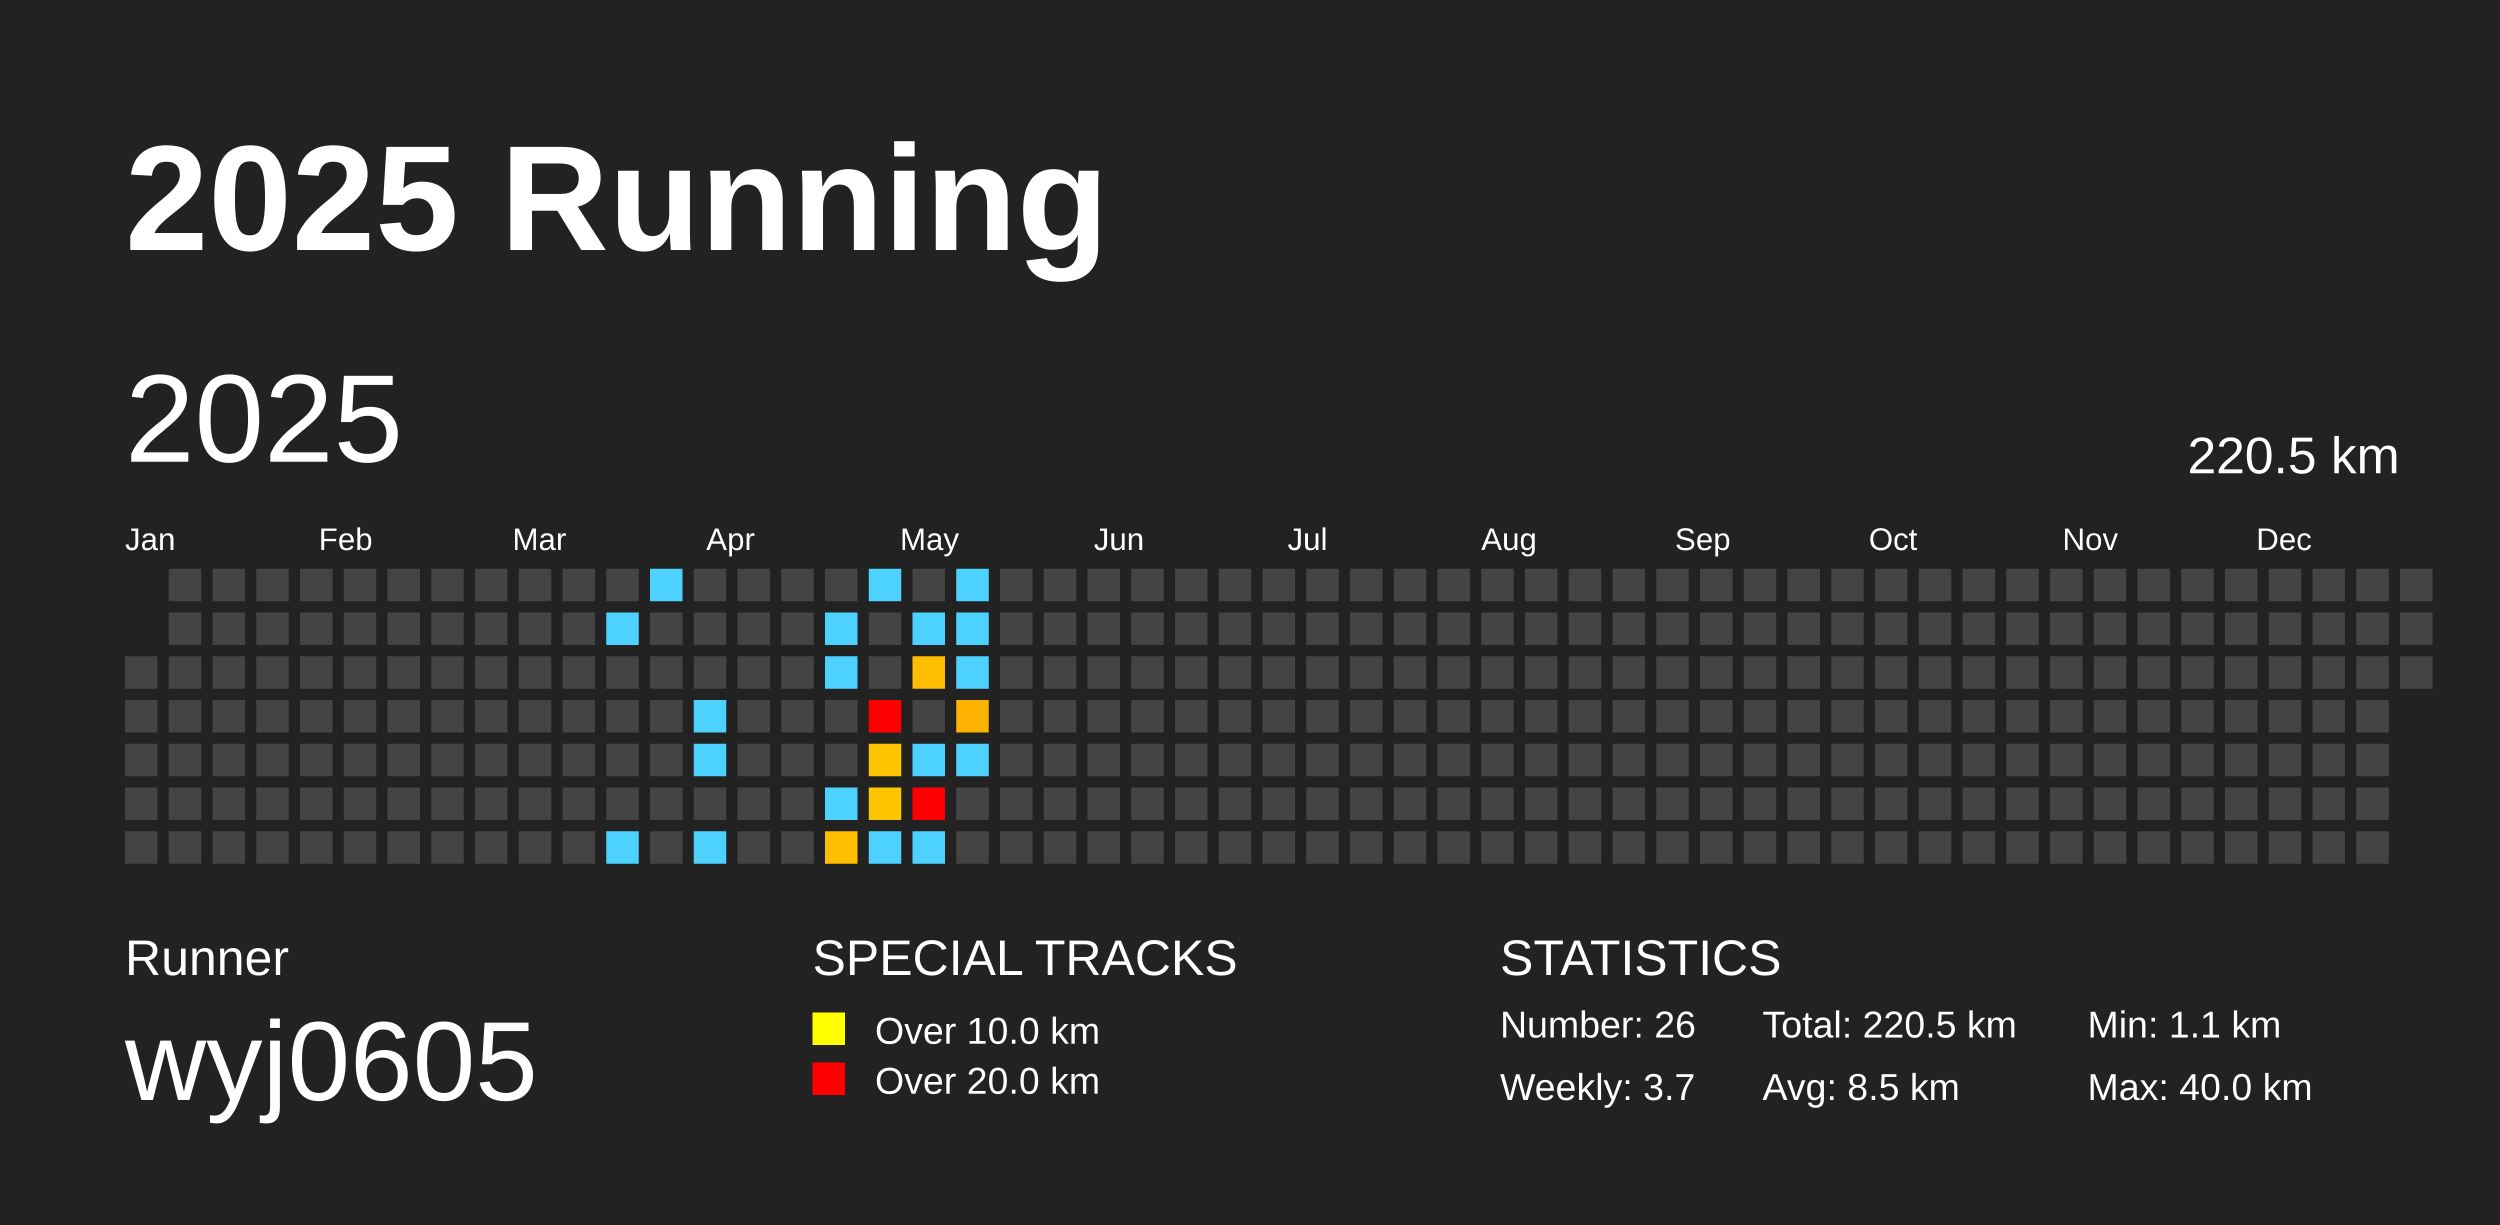
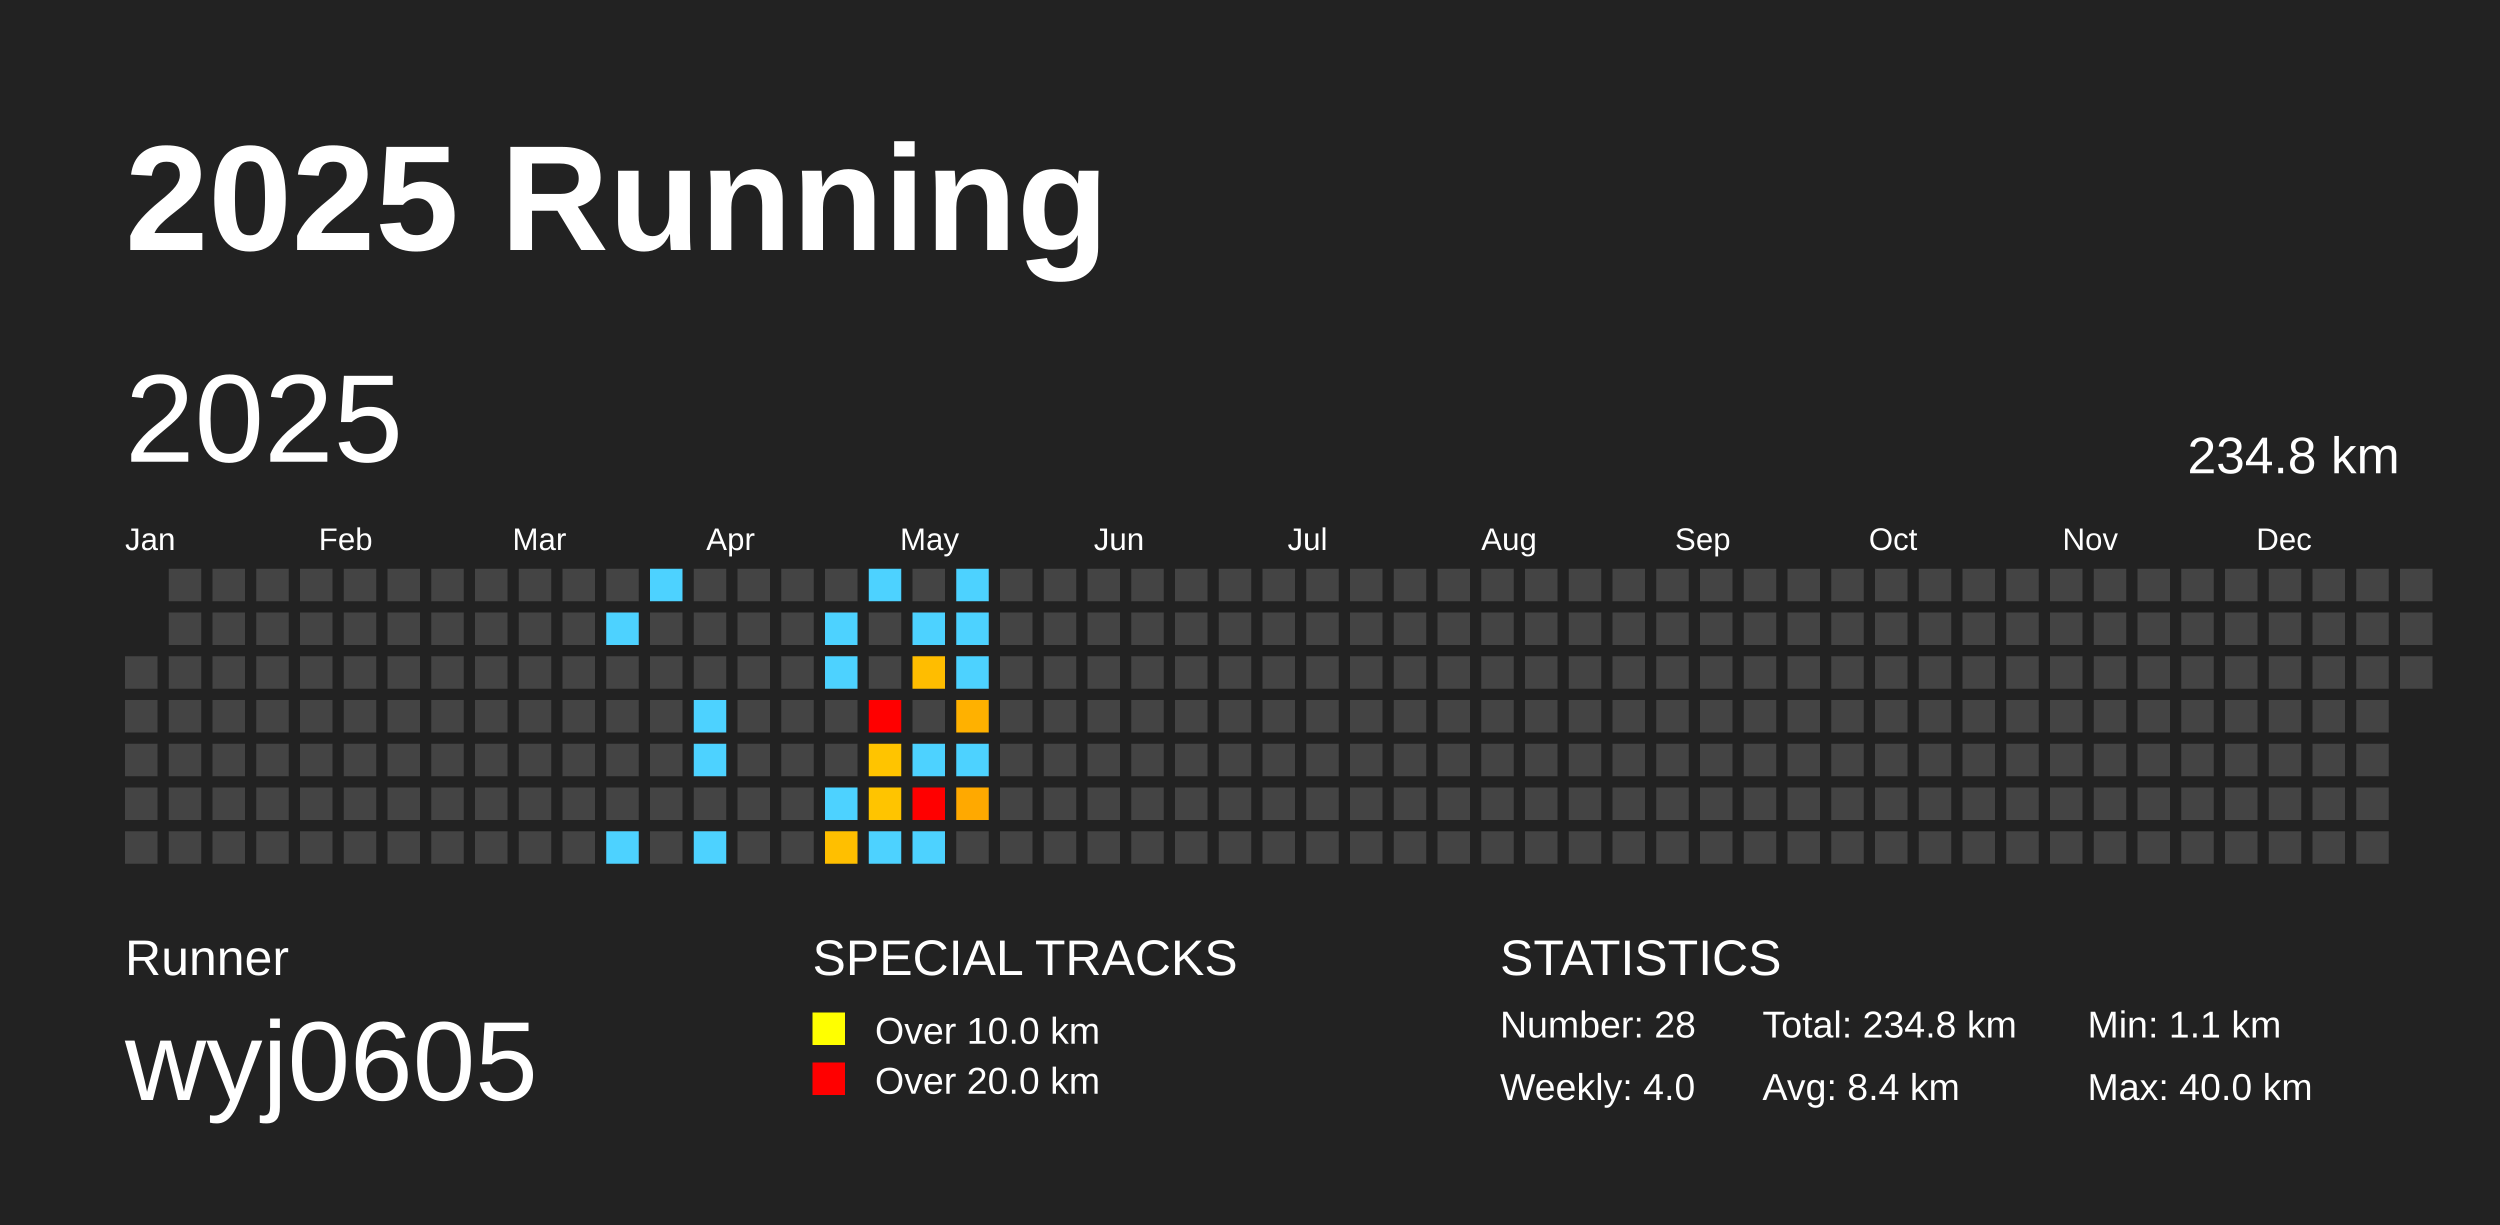
<svg xmlns="http://www.w3.org/2000/svg" baseProfile="full" height="98mm" version="1.1" viewBox="0,0,200,98" width="200mm">
  <defs />
  <rect fill="#222222" height="98" width="200" x="0" y="0" />
  <text fill="#FFFFFF" style="font-size:12px; font-family:Arial; font-weight:bold;" x="10" y="20">2025 Running</text>
  <text fill="#FFFFFF" style="font-size:4px; font-family:Arial" x="10" y="78">Runner</text>
  <text fill="#FFFFFF" style="font-size:9px; font-family:Arial" x="10" y="88">wyj0605</text>
  <text fill="#FFFFFF" style="font-size:4px; font-family:Arial" x="65" y="78">SPECIAL TRACKS</text>
  <rect fill="yellow" height="2.6" width="2.6" x="65" y="81" />
  <text fill="#FFFFFF" style="font-size:3px; font-family:Arial" x="70" y="83.5">Over 10.0 km</text>
  <rect fill="red" height="2.6" width="2.6" x="65" y="85" />
  <text fill="#FFFFFF" style="font-size:3px; font-family:Arial" x="70" y="87.5">Over 20.0 km</text>
  <text fill="#FFFFFF" style="font-size:4px; font-family:Arial" x="120" y="78">STATISTICS</text>
-   <text fill="#FFFFFF" style="font-size:3px; font-family:Arial" x="120" y="83">Number: 26</text>
-   <text fill="#FFFFFF" style="font-size:3px; font-family:Arial" x="120" y="88">Weekly: 3.7</text>
-   <text fill="#FFFFFF" style="font-size:3px; font-family:Arial" x="141" y="83">Total: 220.5 km</text>
-   <text fill="#FFFFFF" style="font-size:3px; font-family:Arial" x="141" y="88">Avg: 8.5 km</text>
+   <text fill="#FFFFFF" style="font-size:3px; font-family:Arial" x="120" y="83">Number: 28</text>
+   <text fill="#FFFFFF" style="font-size:3px; font-family:Arial" x="120" y="88">Weekly: 4.0</text>
+   <text fill="#FFFFFF" style="font-size:3px; font-family:Arial" x="141" y="83">Total: 234.8 km</text>
+   <text fill="#FFFFFF" style="font-size:3px; font-family:Arial" x="141" y="88">Avg: 8.4 km</text>
  <text fill="#FFFFFF" style="font-size:3px; font-family:Arial" x="167" y="83">Min: 1.1 km</text>
  <text fill="#FFFFFF" style="font-size:3px; font-family:Arial" x="167" y="88">Max: 40.0 km</text>
  <text dominant-baseline="hanging" fill="#FFFFFF" style="font-size:10.0px; font-family:Arial;" x="10" y="30">2025</text>
-   <text dominant-baseline="hanging" fill="#FFFFFF" style="font-size:4.125px; font-family:Arial;" x="175" y="35">220.5 km</text>
+   <text dominant-baseline="hanging" fill="#FFFFFF" style="font-size:4.125px; font-family:Arial;" x="175" y="35">234.8 km</text>
  <text fill="#FFFFFF" style="font-size:2.5px; font-family:Arial" x="10.0" y="44">Jan</text>
  <text fill="#FFFFFF" style="font-size:2.5px; font-family:Arial" x="25.5" y="44">Feb</text>
  <text fill="#FFFFFF" style="font-size:2.5px; font-family:Arial" x="41.0" y="44">Mar</text>
  <text fill="#FFFFFF" style="font-size:2.5px; font-family:Arial" x="56.5" y="44">Apr</text>
  <text fill="#FFFFFF" style="font-size:2.5px; font-family:Arial" x="72.0" y="44">May</text>
  <text fill="#FFFFFF" style="font-size:2.5px; font-family:Arial" x="87.5" y="44">Jun</text>
  <text fill="#FFFFFF" style="font-size:2.5px; font-family:Arial" x="103.0" y="44">Jul</text>
  <text fill="#FFFFFF" style="font-size:2.5px; font-family:Arial" x="118.5" y="44">Aug</text>
  <text fill="#FFFFFF" style="font-size:2.5px; font-family:Arial" x="134.0" y="44">Sep</text>
  <text fill="#FFFFFF" style="font-size:2.5px; font-family:Arial" x="149.5" y="44">Oct</text>
  <text fill="#FFFFFF" style="font-size:2.5px; font-family:Arial" x="165.0" y="44">Nov</text>
  <text fill="#FFFFFF" style="font-size:2.5px; font-family:Arial" x="180.5" y="44">Dec</text>
  <rect fill="#444444" height="2.6" width="2.6" x="10.0" y="52.5" />
  <rect fill="#444444" height="2.6" width="2.6" x="10.0" y="56.0" />
  <rect fill="#444444" height="2.6" width="2.6" x="10.0" y="59.5" />
  <rect fill="#444444" height="2.6" width="2.6" x="10.0" y="63.0" />
  <rect fill="#444444" height="2.6" width="2.6" x="10.0" y="66.5" />
  <rect fill="#444444" height="2.6" width="2.6" x="13.5" y="45.5" />
  <rect fill="#444444" height="2.6" width="2.6" x="13.5" y="49.0" />
  <rect fill="#444444" height="2.6" width="2.6" x="13.5" y="52.5" />
  <rect fill="#444444" height="2.6" width="2.6" x="13.5" y="56.0" />
  <rect fill="#444444" height="2.6" width="2.6" x="13.5" y="59.5" />
  <rect fill="#444444" height="2.6" width="2.6" x="13.5" y="63.0" />
  <rect fill="#444444" height="2.6" width="2.6" x="13.5" y="66.5" />
  <rect fill="#444444" height="2.6" width="2.6" x="17.0" y="45.5" />
  <rect fill="#444444" height="2.6" width="2.6" x="17.0" y="49.0" />
  <rect fill="#444444" height="2.6" width="2.6" x="17.0" y="52.5" />
  <rect fill="#444444" height="2.6" width="2.6" x="17.0" y="56.0" />
  <rect fill="#444444" height="2.6" width="2.6" x="17.0" y="59.5" />
  <rect fill="#444444" height="2.6" width="2.6" x="17.0" y="63.0" />
  <rect fill="#444444" height="2.6" width="2.6" x="17.0" y="66.5" />
  <rect fill="#444444" height="2.6" width="2.6" x="20.5" y="45.5" />
  <rect fill="#444444" height="2.6" width="2.6" x="20.5" y="49.0" />
  <rect fill="#444444" height="2.6" width="2.6" x="20.5" y="52.5" />
  <rect fill="#444444" height="2.6" width="2.6" x="20.5" y="56.0" />
  <rect fill="#444444" height="2.6" width="2.6" x="20.5" y="59.5" />
  <rect fill="#444444" height="2.6" width="2.6" x="20.5" y="63.0" />
  <rect fill="#444444" height="2.6" width="2.6" x="20.5" y="66.5" />
  <rect fill="#444444" height="2.6" width="2.6" x="24.0" y="45.5" />
  <rect fill="#444444" height="2.6" width="2.6" x="24.0" y="49.0" />
  <rect fill="#444444" height="2.6" width="2.6" x="24.0" y="52.5" />
  <rect fill="#444444" height="2.6" width="2.6" x="24.0" y="56.0" />
  <rect fill="#444444" height="2.6" width="2.6" x="24.0" y="59.5" />
  <rect fill="#444444" height="2.6" width="2.6" x="24.0" y="63.0" />
  <rect fill="#444444" height="2.6" width="2.6" x="24.0" y="66.5" />
  <rect fill="#444444" height="2.6" width="2.6" x="27.5" y="45.5" />
  <rect fill="#444444" height="2.6" width="2.6" x="27.5" y="49.0" />
  <rect fill="#444444" height="2.6" width="2.6" x="27.5" y="52.5" />
  <rect fill="#444444" height="2.6" width="2.6" x="27.5" y="56.0" />
  <rect fill="#444444" height="2.6" width="2.6" x="27.5" y="59.5" />
  <rect fill="#444444" height="2.6" width="2.6" x="27.5" y="63.0" />
  <rect fill="#444444" height="2.6" width="2.6" x="27.5" y="66.5" />
  <rect fill="#444444" height="2.6" width="2.6" x="31.0" y="45.5" />
  <rect fill="#444444" height="2.6" width="2.6" x="31.0" y="49.0" />
  <rect fill="#444444" height="2.6" width="2.6" x="31.0" y="52.5" />
  <rect fill="#444444" height="2.6" width="2.6" x="31.0" y="56.0" />
  <rect fill="#444444" height="2.6" width="2.6" x="31.0" y="59.5" />
  <rect fill="#444444" height="2.6" width="2.6" x="31.0" y="63.0" />
  <rect fill="#444444" height="2.6" width="2.6" x="31.0" y="66.5" />
  <rect fill="#444444" height="2.6" width="2.6" x="34.5" y="45.5" />
  <rect fill="#444444" height="2.6" width="2.6" x="34.5" y="49.0" />
  <rect fill="#444444" height="2.6" width="2.6" x="34.5" y="52.5" />
  <rect fill="#444444" height="2.6" width="2.6" x="34.5" y="56.0" />
  <rect fill="#444444" height="2.6" width="2.6" x="34.5" y="59.5" />
  <rect fill="#444444" height="2.6" width="2.6" x="34.5" y="63.0" />
  <rect fill="#444444" height="2.6" width="2.6" x="34.5" y="66.5" />
  <rect fill="#444444" height="2.6" width="2.6" x="38.0" y="45.5" />
  <rect fill="#444444" height="2.6" width="2.6" x="38.0" y="49.0" />
  <rect fill="#444444" height="2.6" width="2.6" x="38.0" y="52.5" />
  <rect fill="#444444" height="2.6" width="2.6" x="38.0" y="56.0" />
  <rect fill="#444444" height="2.6" width="2.6" x="38.0" y="59.5" />
  <rect fill="#444444" height="2.6" width="2.6" x="38.0" y="63.0" />
  <rect fill="#444444" height="2.6" width="2.6" x="38.0" y="66.5" />
  <rect fill="#444444" height="2.6" width="2.6" x="41.5" y="45.5" />
  <rect fill="#444444" height="2.6" width="2.6" x="41.5" y="49.0" />
  <rect fill="#444444" height="2.6" width="2.6" x="41.5" y="52.5" />
  <rect fill="#444444" height="2.6" width="2.6" x="41.5" y="56.0" />
  <rect fill="#444444" height="2.6" width="2.6" x="41.5" y="59.5" />
  <rect fill="#444444" height="2.6" width="2.6" x="41.5" y="63.0" />
  <rect fill="#444444" height="2.6" width="2.6" x="41.5" y="66.5" />
  <rect fill="#444444" height="2.6" width="2.6" x="45.0" y="45.5" />
  <rect fill="#444444" height="2.6" width="2.6" x="45.0" y="49.0" />
  <rect fill="#444444" height="2.6" width="2.6" x="45.0" y="52.5" />
  <rect fill="#444444" height="2.6" width="2.6" x="45.0" y="56.0" />
  <rect fill="#444444" height="2.6" width="2.6" x="45.0" y="59.5" />
  <rect fill="#444444" height="2.6" width="2.6" x="45.0" y="63.0" />
  <rect fill="#444444" height="2.6" width="2.6" x="45.0" y="66.5" />
  <rect fill="#444444" height="2.6" width="2.6" x="48.5" y="45.5" />
  <rect fill="#4dd2ff" height="2.6" width="2.6" x="48.5" y="49.0" />
  <rect fill="#444444" height="2.6" width="2.6" x="48.5" y="52.5" />
  <rect fill="#444444" height="2.6" width="2.6" x="48.5" y="56.0" />
  <rect fill="#444444" height="2.6" width="2.6" x="48.5" y="59.5" />
  <rect fill="#444444" height="2.6" width="2.6" x="48.5" y="63.0" />
  <rect fill="#4dd2ff" height="2.6" width="2.6" x="48.5" y="66.5" />
  <rect fill="#4dd2ff" height="2.6" width="2.6" x="52.0" y="45.5" />
  <rect fill="#444444" height="2.6" width="2.6" x="52.0" y="49.0" />
  <rect fill="#444444" height="2.6" width="2.6" x="52.0" y="52.5" />
  <rect fill="#444444" height="2.6" width="2.6" x="52.0" y="56.0" />
  <rect fill="#444444" height="2.6" width="2.6" x="52.0" y="59.5" />
  <rect fill="#444444" height="2.6" width="2.6" x="52.0" y="63.0" />
  <rect fill="#444444" height="2.6" width="2.6" x="52.0" y="66.5" />
  <rect fill="#444444" height="2.6" width="2.6" x="55.5" y="45.5" />
  <rect fill="#444444" height="2.6" width="2.6" x="55.5" y="49.0" />
  <rect fill="#444444" height="2.6" width="2.6" x="55.5" y="52.5" />
  <rect fill="#4dd2ff" height="2.6" width="2.6" x="55.5" y="56.0" />
  <rect fill="#4dd2ff" height="2.6" width="2.6" x="55.5" y="59.5" />
  <rect fill="#444444" height="2.6" width="2.6" x="55.5" y="63.0" />
  <rect fill="#4dd2ff" height="2.6" width="2.6" x="55.5" y="66.5" />
  <rect fill="#444444" height="2.6" width="2.6" x="59.0" y="45.5" />
  <rect fill="#444444" height="2.6" width="2.6" x="59.0" y="49.0" />
  <rect fill="#444444" height="2.6" width="2.6" x="59.0" y="52.5" />
  <rect fill="#444444" height="2.6" width="2.6" x="59.0" y="56.0" />
  <rect fill="#444444" height="2.6" width="2.6" x="59.0" y="59.5" />
  <rect fill="#444444" height="2.6" width="2.6" x="59.0" y="63.0" />
  <rect fill="#444444" height="2.6" width="2.6" x="59.0" y="66.5" />
  <rect fill="#444444" height="2.6" width="2.6" x="62.5" y="45.5" />
  <rect fill="#444444" height="2.6" width="2.6" x="62.5" y="49.0" />
  <rect fill="#444444" height="2.6" width="2.6" x="62.5" y="52.5" />
  <rect fill="#444444" height="2.6" width="2.6" x="62.5" y="56.0" />
  <rect fill="#444444" height="2.6" width="2.6" x="62.5" y="59.5" />
  <rect fill="#444444" height="2.6" width="2.6" x="62.5" y="63.0" />
  <rect fill="#444444" height="2.6" width="2.6" x="62.5" y="66.5" />
  <rect fill="#444444" height="2.6" width="2.6" x="66.0" y="45.5" />
  <rect fill="#4dd2ff" height="2.6" width="2.6" x="66.0" y="49.0" />
  <rect fill="#4dd2ff" height="2.6" width="2.6" x="66.0" y="52.5" />
  <rect fill="#444444" height="2.6" width="2.6" x="66.0" y="56.0" />
  <rect fill="#444444" height="2.6" width="2.6" x="66.0" y="59.5" />
  <rect fill="#4dd2ff" height="2.6" width="2.6" x="66.0" y="63.0" />
  <rect fill="#ffbf00" height="2.6" width="2.6" x="66.0" y="66.5" />
  <rect fill="#4dd2ff" height="2.6" width="2.6" x="69.5" y="45.5" />
  <rect fill="#444444" height="2.6" width="2.6" x="69.5" y="49.0" />
  <rect fill="#444444" height="2.6" width="2.6" x="69.5" y="52.5" />
  <rect fill="red" height="2.6" width="2.6" x="69.5" y="56.0" />
  <rect fill="#ffc400" height="2.6" width="2.6" x="69.5" y="59.5" />
  <rect fill="#ffc400" height="2.6" width="2.6" x="69.5" y="63.0" />
  <rect fill="#4dd2ff" height="2.6" width="2.6" x="69.5" y="66.5" />
  <rect fill="#444444" height="2.6" width="2.6" x="73.0" y="45.5" />
  <rect fill="#4dd2ff" height="2.6" width="2.6" x="73.0" y="49.0" />
  <rect fill="#ffbd00" height="2.6" width="2.6" x="73.0" y="52.5" />
  <rect fill="#444444" height="2.6" width="2.6" x="73.0" y="56.0" />
  <rect fill="#4dd2ff" height="2.6" width="2.6" x="73.0" y="59.5" />
  <rect fill="red" height="2.6" width="2.6" x="73.0" y="63.0" />
  <rect fill="#4dd2ff" height="2.6" width="2.6" x="73.0" y="66.5" />
  <rect fill="#4dd2ff" height="2.6" width="2.6" x="76.5" y="45.5" />
  <rect fill="#4dd2ff" height="2.6" width="2.6" x="76.5" y="49.0" />
  <rect fill="#4dd2ff" height="2.6" width="2.6" x="76.5" y="52.5" />
  <rect fill="#ffb100" height="2.6" width="2.6" x="76.5" y="56.0" />
  <rect fill="#4dd2ff" height="2.6" width="2.6" x="76.5" y="59.5" />
-   <rect fill="#444444" height="2.6" width="2.6" x="76.5" y="63.0" />
+   <rect fill="#ffa900" height="2.6" width="2.6" x="76.5" y="63.0" />
  <rect fill="#444444" height="2.6" width="2.6" x="76.5" y="66.5" />
  <rect fill="#444444" height="2.6" width="2.6" x="80.0" y="45.5" />
  <rect fill="#444444" height="2.6" width="2.6" x="80.0" y="49.0" />
  <rect fill="#444444" height="2.6" width="2.6" x="80.0" y="52.5" />
  <rect fill="#444444" height="2.6" width="2.6" x="80.0" y="56.0" />
  <rect fill="#444444" height="2.6" width="2.6" x="80.0" y="59.5" />
  <rect fill="#444444" height="2.6" width="2.6" x="80.0" y="63.0" />
  <rect fill="#444444" height="2.6" width="2.6" x="80.0" y="66.5" />
  <rect fill="#444444" height="2.6" width="2.6" x="83.5" y="45.5" />
  <rect fill="#444444" height="2.6" width="2.6" x="83.5" y="49.0" />
  <rect fill="#444444" height="2.6" width="2.6" x="83.5" y="52.5" />
  <rect fill="#444444" height="2.6" width="2.6" x="83.5" y="56.0" />
  <rect fill="#444444" height="2.6" width="2.6" x="83.5" y="59.5" />
  <rect fill="#444444" height="2.6" width="2.6" x="83.5" y="63.0" />
  <rect fill="#444444" height="2.6" width="2.6" x="83.5" y="66.5" />
  <rect fill="#444444" height="2.6" width="2.6" x="87.0" y="45.5" />
  <rect fill="#444444" height="2.6" width="2.6" x="87.0" y="49.0" />
  <rect fill="#444444" height="2.6" width="2.6" x="87.0" y="52.5" />
  <rect fill="#444444" height="2.6" width="2.6" x="87.0" y="56.0" />
  <rect fill="#444444" height="2.6" width="2.6" x="87.0" y="59.5" />
  <rect fill="#444444" height="2.6" width="2.6" x="87.0" y="63.0" />
  <rect fill="#444444" height="2.6" width="2.6" x="87.0" y="66.5" />
  <rect fill="#444444" height="2.6" width="2.6" x="90.5" y="45.5" />
  <rect fill="#444444" height="2.6" width="2.6" x="90.5" y="49.0" />
  <rect fill="#444444" height="2.6" width="2.6" x="90.5" y="52.5" />
  <rect fill="#444444" height="2.6" width="2.6" x="90.5" y="56.0" />
  <rect fill="#444444" height="2.6" width="2.6" x="90.5" y="59.5" />
  <rect fill="#444444" height="2.6" width="2.6" x="90.5" y="63.0" />
  <rect fill="#444444" height="2.6" width="2.6" x="90.5" y="66.5" />
  <rect fill="#444444" height="2.6" width="2.6" x="94.0" y="45.5" />
  <rect fill="#444444" height="2.6" width="2.6" x="94.0" y="49.0" />
  <rect fill="#444444" height="2.6" width="2.6" x="94.0" y="52.5" />
  <rect fill="#444444" height="2.6" width="2.6" x="94.0" y="56.0" />
  <rect fill="#444444" height="2.6" width="2.6" x="94.0" y="59.5" />
  <rect fill="#444444" height="2.6" width="2.6" x="94.0" y="63.0" />
  <rect fill="#444444" height="2.6" width="2.6" x="94.0" y="66.5" />
  <rect fill="#444444" height="2.6" width="2.6" x="97.5" y="45.5" />
  <rect fill="#444444" height="2.6" width="2.6" x="97.5" y="49.0" />
  <rect fill="#444444" height="2.6" width="2.6" x="97.5" y="52.5" />
  <rect fill="#444444" height="2.6" width="2.6" x="97.5" y="56.0" />
  <rect fill="#444444" height="2.6" width="2.6" x="97.5" y="59.5" />
  <rect fill="#444444" height="2.6" width="2.6" x="97.5" y="63.0" />
  <rect fill="#444444" height="2.6" width="2.6" x="97.5" y="66.5" />
  <rect fill="#444444" height="2.6" width="2.6" x="101.0" y="45.5" />
  <rect fill="#444444" height="2.6" width="2.6" x="101.0" y="49.0" />
  <rect fill="#444444" height="2.6" width="2.6" x="101.0" y="52.5" />
  <rect fill="#444444" height="2.6" width="2.6" x="101.0" y="56.0" />
  <rect fill="#444444" height="2.6" width="2.6" x="101.0" y="59.5" />
  <rect fill="#444444" height="2.6" width="2.6" x="101.0" y="63.0" />
  <rect fill="#444444" height="2.6" width="2.6" x="101.0" y="66.5" />
  <rect fill="#444444" height="2.6" width="2.6" x="104.5" y="45.5" />
  <rect fill="#444444" height="2.6" width="2.6" x="104.5" y="49.0" />
  <rect fill="#444444" height="2.6" width="2.6" x="104.5" y="52.5" />
  <rect fill="#444444" height="2.6" width="2.6" x="104.5" y="56.0" />
  <rect fill="#444444" height="2.6" width="2.6" x="104.5" y="59.5" />
  <rect fill="#444444" height="2.6" width="2.6" x="104.5" y="63.0" />
  <rect fill="#444444" height="2.6" width="2.6" x="104.5" y="66.5" />
  <rect fill="#444444" height="2.6" width="2.6" x="108.0" y="45.5" />
  <rect fill="#444444" height="2.6" width="2.6" x="108.0" y="49.0" />
  <rect fill="#444444" height="2.6" width="2.6" x="108.0" y="52.5" />
  <rect fill="#444444" height="2.6" width="2.6" x="108.0" y="56.0" />
  <rect fill="#444444" height="2.6" width="2.6" x="108.0" y="59.5" />
  <rect fill="#444444" height="2.6" width="2.6" x="108.0" y="63.0" />
  <rect fill="#444444" height="2.6" width="2.6" x="108.0" y="66.5" />
  <rect fill="#444444" height="2.6" width="2.6" x="111.5" y="45.5" />
  <rect fill="#444444" height="2.6" width="2.6" x="111.5" y="49.0" />
  <rect fill="#444444" height="2.6" width="2.6" x="111.5" y="52.5" />
  <rect fill="#444444" height="2.6" width="2.6" x="111.5" y="56.0" />
  <rect fill="#444444" height="2.6" width="2.6" x="111.5" y="59.5" />
  <rect fill="#444444" height="2.6" width="2.6" x="111.5" y="63.0" />
  <rect fill="#444444" height="2.6" width="2.6" x="111.5" y="66.5" />
  <rect fill="#444444" height="2.6" width="2.6" x="115.0" y="45.5" />
  <rect fill="#444444" height="2.6" width="2.6" x="115.0" y="49.0" />
  <rect fill="#444444" height="2.6" width="2.6" x="115.0" y="52.5" />
  <rect fill="#444444" height="2.6" width="2.6" x="115.0" y="56.0" />
  <rect fill="#444444" height="2.6" width="2.6" x="115.0" y="59.5" />
  <rect fill="#444444" height="2.6" width="2.6" x="115.0" y="63.0" />
  <rect fill="#444444" height="2.6" width="2.6" x="115.0" y="66.5" />
  <rect fill="#444444" height="2.6" width="2.6" x="118.5" y="45.5" />
  <rect fill="#444444" height="2.6" width="2.6" x="118.5" y="49.0" />
  <rect fill="#444444" height="2.6" width="2.6" x="118.5" y="52.5" />
  <rect fill="#444444" height="2.6" width="2.6" x="118.5" y="56.0" />
  <rect fill="#444444" height="2.6" width="2.6" x="118.5" y="59.5" />
  <rect fill="#444444" height="2.6" width="2.6" x="118.5" y="63.0" />
  <rect fill="#444444" height="2.6" width="2.6" x="118.5" y="66.5" />
  <rect fill="#444444" height="2.6" width="2.6" x="122.0" y="45.5" />
  <rect fill="#444444" height="2.6" width="2.6" x="122.0" y="49.0" />
  <rect fill="#444444" height="2.6" width="2.6" x="122.0" y="52.5" />
  <rect fill="#444444" height="2.6" width="2.6" x="122.0" y="56.0" />
  <rect fill="#444444" height="2.6" width="2.6" x="122.0" y="59.5" />
  <rect fill="#444444" height="2.6" width="2.6" x="122.0" y="63.0" />
  <rect fill="#444444" height="2.6" width="2.6" x="122.0" y="66.5" />
  <rect fill="#444444" height="2.6" width="2.6" x="125.5" y="45.5" />
  <rect fill="#444444" height="2.6" width="2.6" x="125.5" y="49.0" />
  <rect fill="#444444" height="2.6" width="2.6" x="125.5" y="52.5" />
  <rect fill="#444444" height="2.6" width="2.6" x="125.5" y="56.0" />
  <rect fill="#444444" height="2.6" width="2.6" x="125.5" y="59.5" />
  <rect fill="#444444" height="2.6" width="2.6" x="125.5" y="63.0" />
  <rect fill="#444444" height="2.6" width="2.6" x="125.5" y="66.5" />
  <rect fill="#444444" height="2.6" width="2.6" x="129.0" y="45.5" />
  <rect fill="#444444" height="2.6" width="2.6" x="129.0" y="49.0" />
  <rect fill="#444444" height="2.6" width="2.6" x="129.0" y="52.5" />
  <rect fill="#444444" height="2.6" width="2.6" x="129.0" y="56.0" />
  <rect fill="#444444" height="2.6" width="2.6" x="129.0" y="59.5" />
  <rect fill="#444444" height="2.6" width="2.6" x="129.0" y="63.0" />
  <rect fill="#444444" height="2.6" width="2.6" x="129.0" y="66.5" />
  <rect fill="#444444" height="2.6" width="2.6" x="132.5" y="45.5" />
  <rect fill="#444444" height="2.6" width="2.6" x="132.5" y="49.0" />
  <rect fill="#444444" height="2.6" width="2.6" x="132.5" y="52.5" />
  <rect fill="#444444" height="2.6" width="2.6" x="132.5" y="56.0" />
  <rect fill="#444444" height="2.6" width="2.6" x="132.5" y="59.5" />
  <rect fill="#444444" height="2.6" width="2.6" x="132.5" y="63.0" />
  <rect fill="#444444" height="2.6" width="2.6" x="132.5" y="66.5" />
  <rect fill="#444444" height="2.6" width="2.6" x="136.0" y="45.5" />
  <rect fill="#444444" height="2.6" width="2.6" x="136.0" y="49.0" />
  <rect fill="#444444" height="2.6" width="2.6" x="136.0" y="52.5" />
  <rect fill="#444444" height="2.6" width="2.6" x="136.0" y="56.0" />
  <rect fill="#444444" height="2.6" width="2.6" x="136.0" y="59.5" />
  <rect fill="#444444" height="2.6" width="2.6" x="136.0" y="63.0" />
  <rect fill="#444444" height="2.6" width="2.6" x="136.0" y="66.5" />
  <rect fill="#444444" height="2.6" width="2.6" x="139.5" y="45.5" />
  <rect fill="#444444" height="2.6" width="2.6" x="139.5" y="49.0" />
  <rect fill="#444444" height="2.6" width="2.6" x="139.5" y="52.5" />
  <rect fill="#444444" height="2.6" width="2.6" x="139.5" y="56.0" />
  <rect fill="#444444" height="2.6" width="2.6" x="139.5" y="59.5" />
  <rect fill="#444444" height="2.6" width="2.6" x="139.5" y="63.0" />
  <rect fill="#444444" height="2.6" width="2.6" x="139.5" y="66.5" />
  <rect fill="#444444" height="2.6" width="2.6" x="143.0" y="45.5" />
  <rect fill="#444444" height="2.6" width="2.6" x="143.0" y="49.0" />
  <rect fill="#444444" height="2.6" width="2.6" x="143.0" y="52.5" />
  <rect fill="#444444" height="2.6" width="2.6" x="143.0" y="56.0" />
  <rect fill="#444444" height="2.6" width="2.6" x="143.0" y="59.5" />
  <rect fill="#444444" height="2.6" width="2.6" x="143.0" y="63.0" />
  <rect fill="#444444" height="2.6" width="2.6" x="143.0" y="66.5" />
  <rect fill="#444444" height="2.6" width="2.6" x="146.5" y="45.5" />
  <rect fill="#444444" height="2.6" width="2.6" x="146.5" y="49.0" />
  <rect fill="#444444" height="2.6" width="2.6" x="146.5" y="52.5" />
  <rect fill="#444444" height="2.6" width="2.6" x="146.5" y="56.0" />
  <rect fill="#444444" height="2.6" width="2.6" x="146.5" y="59.5" />
  <rect fill="#444444" height="2.6" width="2.6" x="146.5" y="63.0" />
  <rect fill="#444444" height="2.6" width="2.6" x="146.5" y="66.5" />
  <rect fill="#444444" height="2.6" width="2.6" x="150.0" y="45.5" />
  <rect fill="#444444" height="2.6" width="2.6" x="150.0" y="49.0" />
  <rect fill="#444444" height="2.6" width="2.6" x="150.0" y="52.5" />
  <rect fill="#444444" height="2.6" width="2.6" x="150.0" y="56.0" />
  <rect fill="#444444" height="2.6" width="2.6" x="150.0" y="59.5" />
  <rect fill="#444444" height="2.6" width="2.6" x="150.0" y="63.0" />
  <rect fill="#444444" height="2.6" width="2.6" x="150.0" y="66.5" />
  <rect fill="#444444" height="2.6" width="2.6" x="153.5" y="45.5" />
  <rect fill="#444444" height="2.6" width="2.6" x="153.5" y="49.0" />
  <rect fill="#444444" height="2.6" width="2.6" x="153.5" y="52.5" />
  <rect fill="#444444" height="2.6" width="2.6" x="153.5" y="56.0" />
  <rect fill="#444444" height="2.6" width="2.6" x="153.5" y="59.5" />
  <rect fill="#444444" height="2.6" width="2.6" x="153.5" y="63.0" />
  <rect fill="#444444" height="2.6" width="2.6" x="153.5" y="66.5" />
  <rect fill="#444444" height="2.6" width="2.6" x="157.0" y="45.5" />
  <rect fill="#444444" height="2.6" width="2.6" x="157.0" y="49.0" />
  <rect fill="#444444" height="2.6" width="2.6" x="157.0" y="52.5" />
  <rect fill="#444444" height="2.6" width="2.6" x="157.0" y="56.0" />
  <rect fill="#444444" height="2.6" width="2.6" x="157.0" y="59.5" />
  <rect fill="#444444" height="2.6" width="2.6" x="157.0" y="63.0" />
  <rect fill="#444444" height="2.6" width="2.6" x="157.0" y="66.5" />
  <rect fill="#444444" height="2.6" width="2.6" x="160.5" y="45.5" />
  <rect fill="#444444" height="2.6" width="2.6" x="160.5" y="49.0" />
  <rect fill="#444444" height="2.6" width="2.6" x="160.5" y="52.5" />
  <rect fill="#444444" height="2.6" width="2.6" x="160.5" y="56.0" />
  <rect fill="#444444" height="2.6" width="2.6" x="160.5" y="59.5" />
  <rect fill="#444444" height="2.6" width="2.6" x="160.5" y="63.0" />
  <rect fill="#444444" height="2.6" width="2.6" x="160.5" y="66.5" />
  <rect fill="#444444" height="2.6" width="2.6" x="164.0" y="45.5" />
  <rect fill="#444444" height="2.6" width="2.6" x="164.0" y="49.0" />
  <rect fill="#444444" height="2.6" width="2.6" x="164.0" y="52.5" />
  <rect fill="#444444" height="2.6" width="2.6" x="164.0" y="56.0" />
  <rect fill="#444444" height="2.6" width="2.6" x="164.0" y="59.5" />
  <rect fill="#444444" height="2.6" width="2.6" x="164.0" y="63.0" />
  <rect fill="#444444" height="2.6" width="2.6" x="164.0" y="66.5" />
  <rect fill="#444444" height="2.6" width="2.6" x="167.5" y="45.5" />
  <rect fill="#444444" height="2.6" width="2.6" x="167.5" y="49.0" />
  <rect fill="#444444" height="2.6" width="2.6" x="167.5" y="52.5" />
  <rect fill="#444444" height="2.6" width="2.6" x="167.5" y="56.0" />
  <rect fill="#444444" height="2.6" width="2.6" x="167.5" y="59.5" />
  <rect fill="#444444" height="2.6" width="2.6" x="167.5" y="63.0" />
  <rect fill="#444444" height="2.6" width="2.6" x="167.5" y="66.5" />
  <rect fill="#444444" height="2.6" width="2.6" x="171.0" y="45.5" />
  <rect fill="#444444" height="2.6" width="2.6" x="171.0" y="49.0" />
  <rect fill="#444444" height="2.6" width="2.6" x="171.0" y="52.5" />
  <rect fill="#444444" height="2.6" width="2.6" x="171.0" y="56.0" />
  <rect fill="#444444" height="2.6" width="2.6" x="171.0" y="59.5" />
  <rect fill="#444444" height="2.6" width="2.6" x="171.0" y="63.0" />
  <rect fill="#444444" height="2.6" width="2.6" x="171.0" y="66.5" />
  <rect fill="#444444" height="2.6" width="2.6" x="174.5" y="45.5" />
  <rect fill="#444444" height="2.6" width="2.6" x="174.5" y="49.0" />
  <rect fill="#444444" height="2.6" width="2.6" x="174.5" y="52.5" />
  <rect fill="#444444" height="2.6" width="2.6" x="174.5" y="56.0" />
  <rect fill="#444444" height="2.6" width="2.6" x="174.5" y="59.5" />
  <rect fill="#444444" height="2.6" width="2.6" x="174.5" y="63.0" />
  <rect fill="#444444" height="2.6" width="2.6" x="174.5" y="66.5" />
  <rect fill="#444444" height="2.6" width="2.6" x="178.0" y="45.5" />
  <rect fill="#444444" height="2.6" width="2.6" x="178.0" y="49.0" />
  <rect fill="#444444" height="2.6" width="2.6" x="178.0" y="52.5" />
  <rect fill="#444444" height="2.6" width="2.6" x="178.0" y="56.0" />
  <rect fill="#444444" height="2.6" width="2.6" x="178.0" y="59.5" />
  <rect fill="#444444" height="2.6" width="2.6" x="178.0" y="63.0" />
  <rect fill="#444444" height="2.6" width="2.6" x="178.0" y="66.5" />
  <rect fill="#444444" height="2.6" width="2.6" x="181.5" y="45.5" />
  <rect fill="#444444" height="2.6" width="2.6" x="181.5" y="49.0" />
  <rect fill="#444444" height="2.6" width="2.6" x="181.5" y="52.5" />
  <rect fill="#444444" height="2.6" width="2.6" x="181.5" y="56.0" />
  <rect fill="#444444" height="2.6" width="2.6" x="181.5" y="59.5" />
  <rect fill="#444444" height="2.6" width="2.6" x="181.5" y="63.0" />
  <rect fill="#444444" height="2.6" width="2.6" x="181.5" y="66.5" />
  <rect fill="#444444" height="2.6" width="2.6" x="185.0" y="45.5" />
  <rect fill="#444444" height="2.6" width="2.6" x="185.0" y="49.0" />
  <rect fill="#444444" height="2.6" width="2.6" x="185.0" y="52.5" />
  <rect fill="#444444" height="2.6" width="2.6" x="185.0" y="56.0" />
  <rect fill="#444444" height="2.6" width="2.6" x="185.0" y="59.5" />
  <rect fill="#444444" height="2.6" width="2.6" x="185.0" y="63.0" />
  <rect fill="#444444" height="2.6" width="2.6" x="185.0" y="66.5" />
  <rect fill="#444444" height="2.6" width="2.6" x="188.5" y="45.5" />
  <rect fill="#444444" height="2.6" width="2.6" x="188.5" y="49.0" />
  <rect fill="#444444" height="2.6" width="2.6" x="188.5" y="52.5" />
  <rect fill="#444444" height="2.6" width="2.6" x="188.5" y="56.0" />
  <rect fill="#444444" height="2.6" width="2.6" x="188.5" y="59.5" />
  <rect fill="#444444" height="2.6" width="2.6" x="188.5" y="63.0" />
  <rect fill="#444444" height="2.6" width="2.6" x="188.5" y="66.5" />
  <rect fill="#444444" height="2.6" width="2.6" x="192.0" y="45.5" />
  <rect fill="#444444" height="2.6" width="2.6" x="192.0" y="49.0" />
  <rect fill="#444444" height="2.6" width="2.6" x="192.0" y="52.5" />
</svg>
